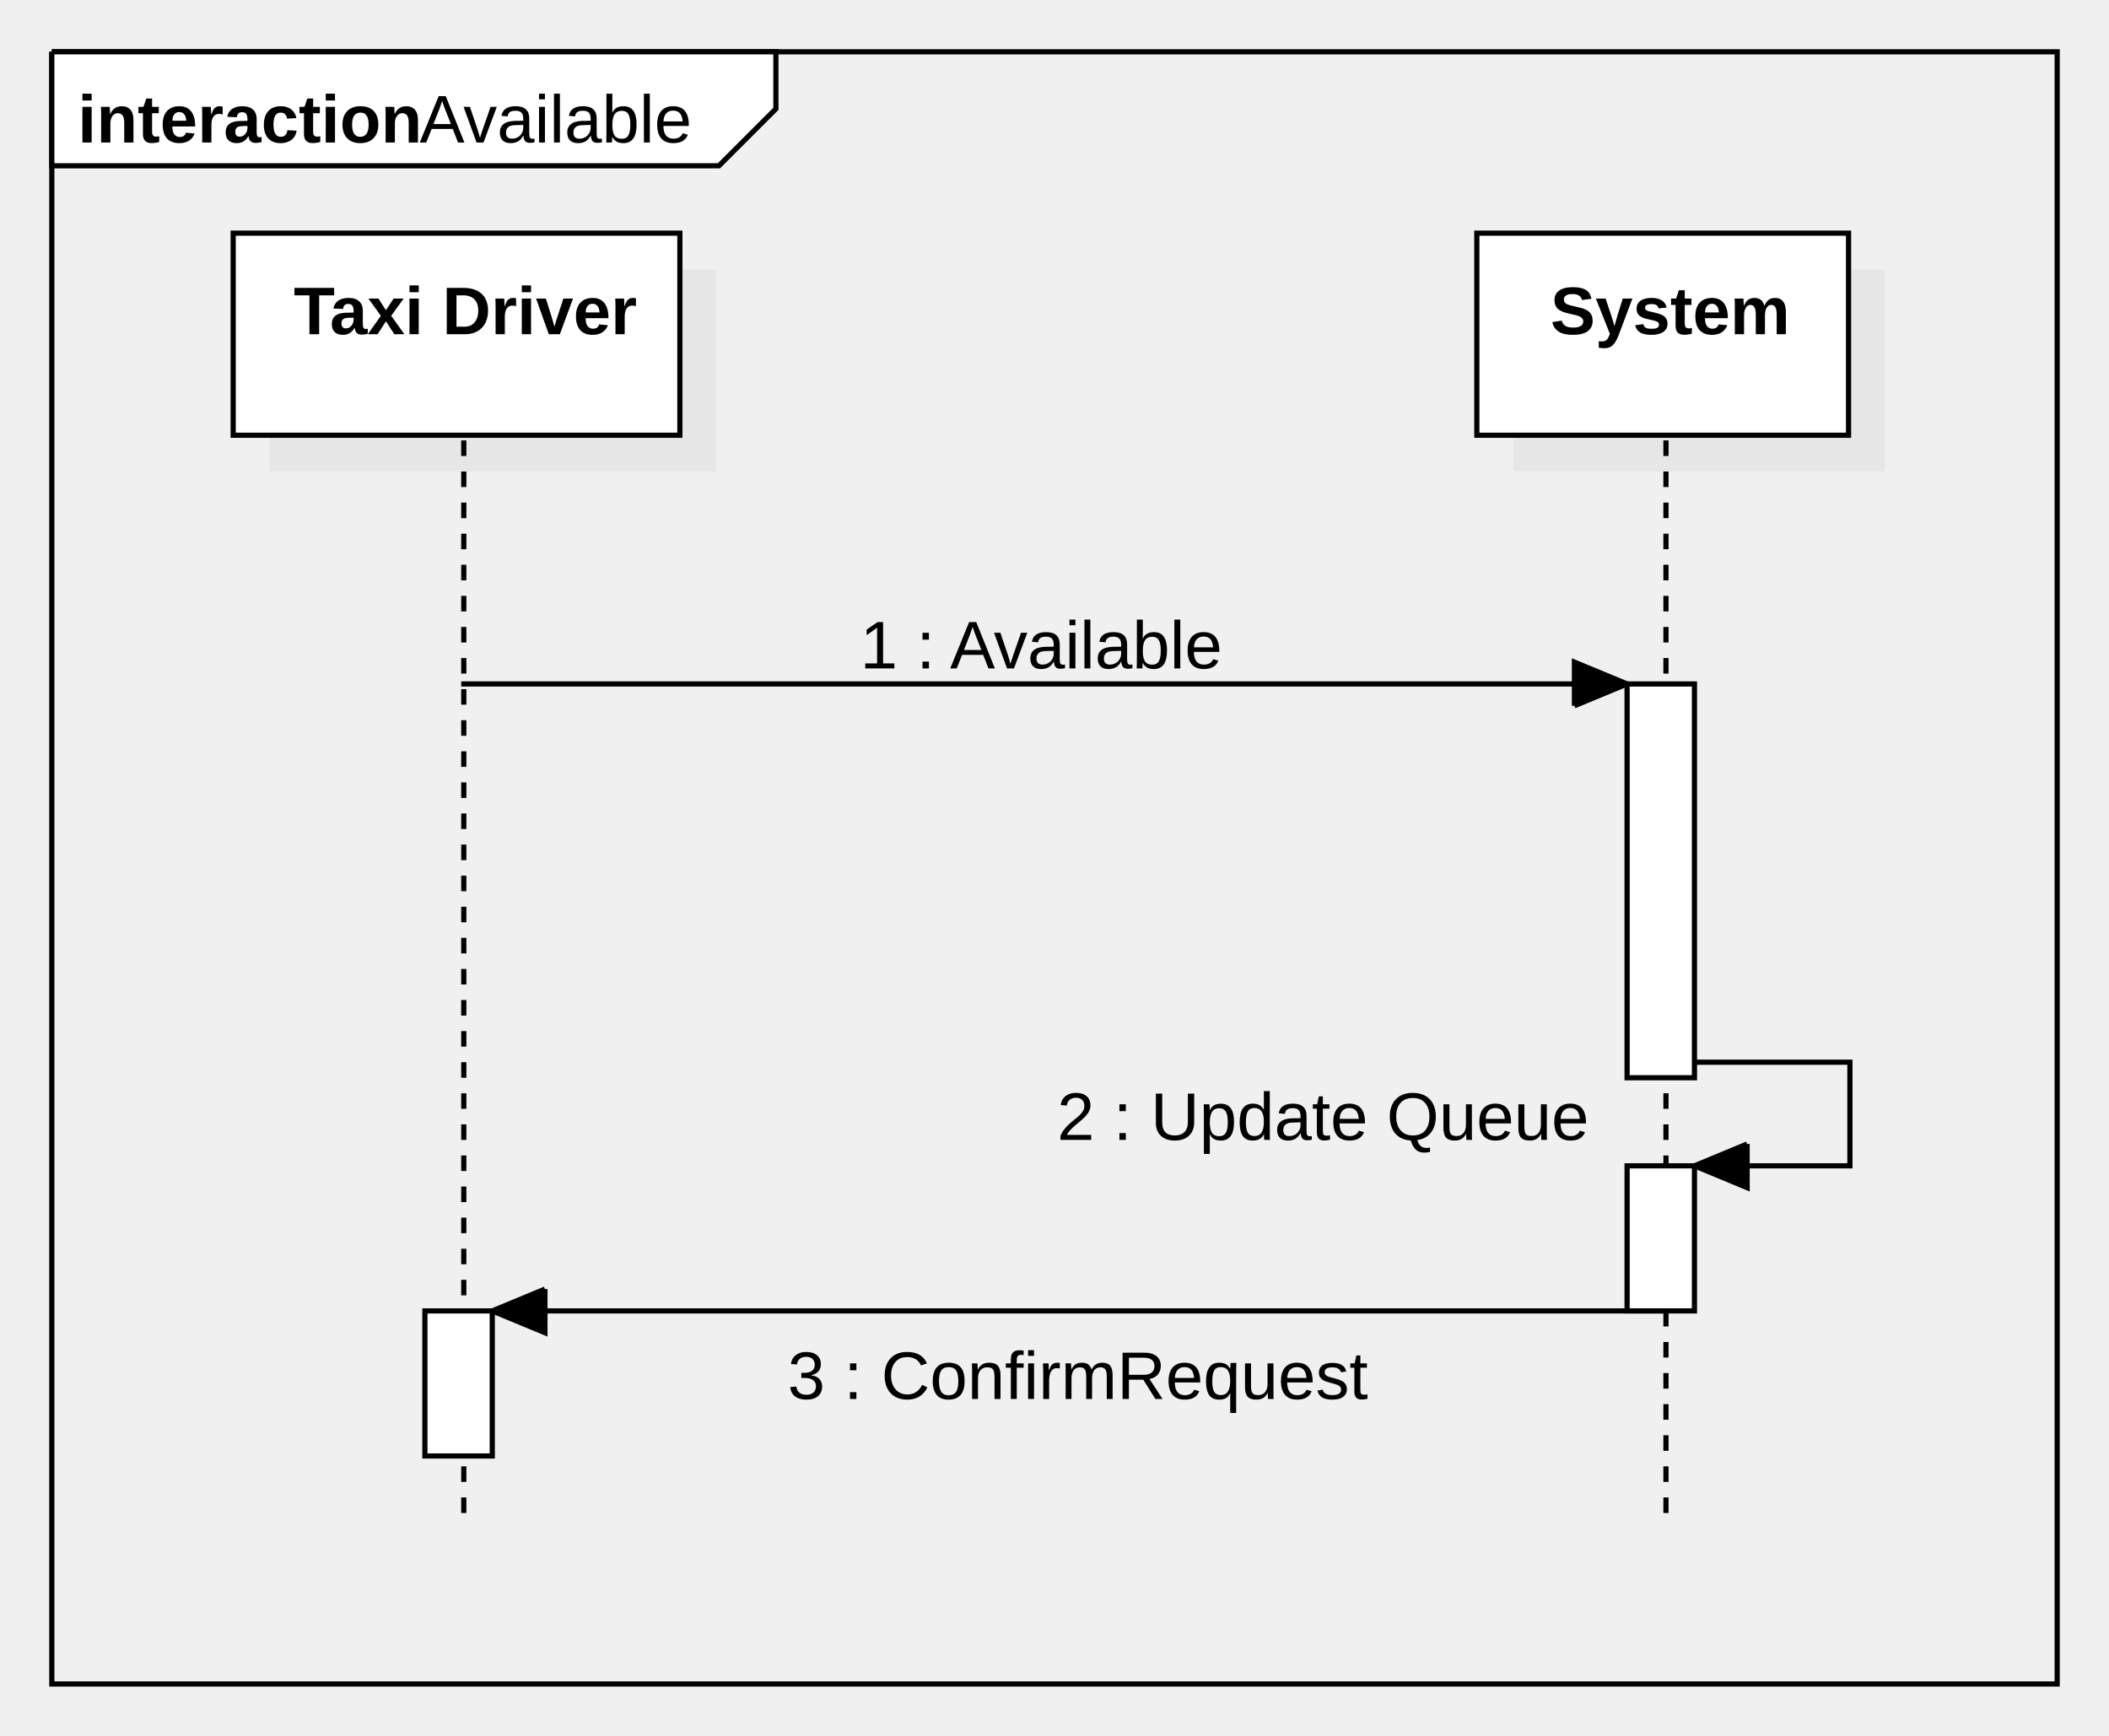
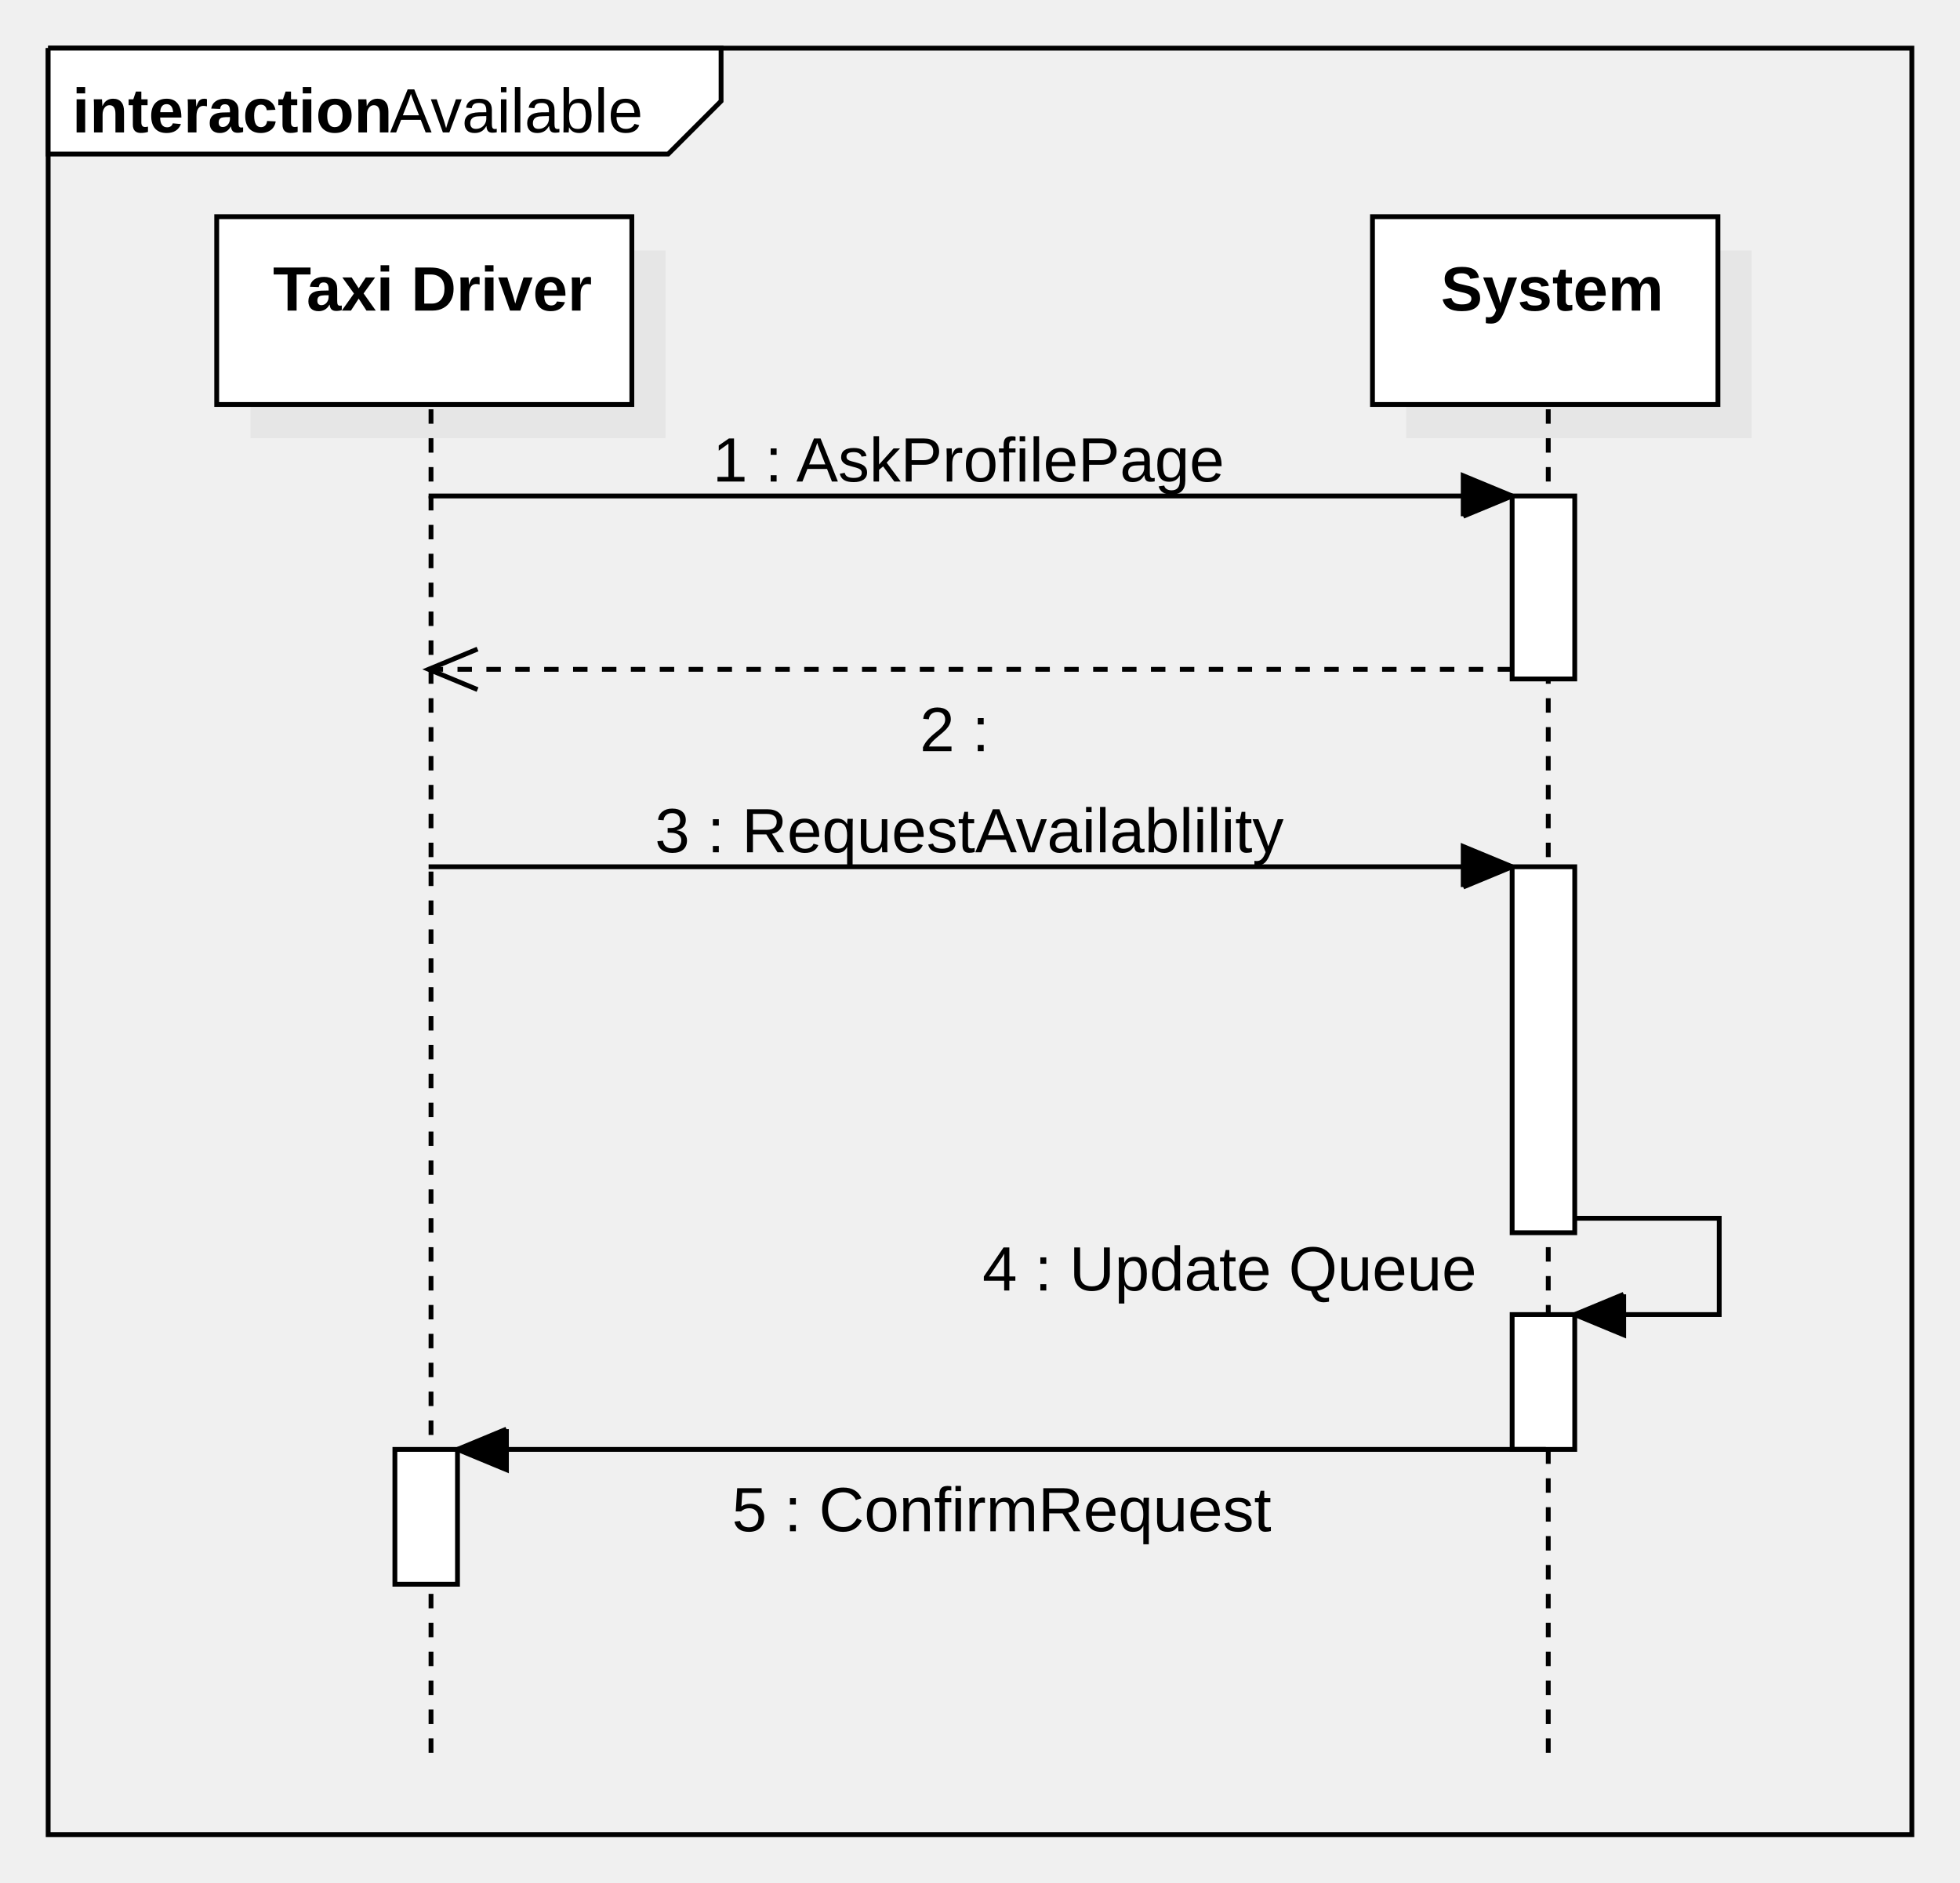
- <svg xmlns="http://www.w3.org/2000/svg" version="1.1" width="407" height="335">
+ <svg xmlns="http://www.w3.org/2000/svg" version="1.1" width="407" height="391">
  <defs />
  <g>
    <g transform="translate(5,5) scale(1,1)">
-       <path fill="none" stroke="#000000" d="M 5 5 L 392 5 L 392 320 L 5 320 L 5 5" stroke-miterlimit="10" />
+       <path fill="none" stroke="#000000" d="M 5 5 L 392 5 L 392 376 L 5 376 L 5 5" stroke-miterlimit="10" />
    </g>
    <g transform="translate(5,5) scale(1,1)">
      <path fill="#ffffff" stroke="none" d="M 5 5 L 5 27 L 133.734 27 L 144.734 16 L 144.734 5 L 5 5" />
    </g>
    <g transform="translate(5,5) scale(1,1)">
      <path fill="none" stroke="#000000" d="M 5 5 L 5 27 L 133.734 27 L 144.734 16 L 144.734 5 L 5 5 L 5 5" stroke-miterlimit="10" />
    </g>
    <g transform="translate(5,5) scale(1,1)">
      <g>
        <path fill="none" stroke="none" />
        <text fill="#000000" stroke="none" font-family="Arial" font-size="13px" font-style="normal" font-weight="normal" text-decoration="none" x="75.979" y="22.5">Available</text>
      </g>
    </g>
    <g transform="translate(5,5) scale(1,1)">
      <g>
        <path fill="none" stroke="none" />
        <text fill="#000000" stroke="none" font-family="Arial" font-size="13px" font-style="normal" font-weight="bold" text-decoration="none" x="10" y="22.5">interaction</text>
      </g>
    </g>
    <g transform="translate(5,5) scale(1,1)">
      <rect fill="#C0C0C0" stroke="none" x="47" y="47" width="86.203" height="39" opacity="0.2" />
    </g>
    <g transform="translate(5,5) scale(1,1)">
      <rect fill="#ffffff" stroke="none" x="40" y="40" width="86.203" height="39" />
    </g>
    <g transform="translate(5,5) scale(1,1)">
      <path fill="none" stroke="#000000" d="M 40 40 L 126.203 40 L 126.203 79 L 40 79 L 40 40 Z Z" stroke-miterlimit="10" />
    </g>
    <g transform="translate(5,5) scale(1,1)">
      <g>
        <path fill="none" stroke="none" />
        <text fill="#000000" stroke="none" font-family="Arial" font-size="13px" font-style="normal" font-weight="bold" text-decoration="none" x="51.684" y="59.5">Taxi Driver</text>
      </g>
    </g>
    <g transform="translate(5,5) scale(1,1)">
-       <path fill="none" stroke="#000000" d="M 84.5 80 L 84.5 290" stroke-miterlimit="10" stroke-dasharray="3" />
+       <path fill="none" stroke="#000000" d="M 84.5 80 L 84.5 362" stroke-miterlimit="10" stroke-dasharray="3" />
    </g>
    <g transform="translate(5,5) scale(1,1)">
      <rect fill="#C0C0C0" stroke="none" x="287" y="47" width="71.736" height="39" opacity="0.2" />
    </g>
    <g transform="translate(5,5) scale(1,1)">
      <rect fill="#ffffff" stroke="none" x="280" y="40" width="71.736" height="39" />
    </g>
    <g transform="translate(5,5) scale(1,1)">
      <path fill="none" stroke="#000000" d="M 280 40 L 351.736 40 L 351.736 79 L 280 79 L 280 40 Z Z" stroke-miterlimit="10" />
    </g>
    <g transform="translate(5,5) scale(1,1)">
      <g>
        <path fill="none" stroke="none" />
        <text fill="#000000" stroke="none" font-family="Arial" font-size="13px" font-style="normal" font-weight="bold" text-decoration="none" x="294.197" y="59.5">System</text>
      </g>
    </g>
    <g transform="translate(5,5) scale(1,1)">
-       <path fill="none" stroke="#000000" d="M 316.5 80 L 316.5 290" stroke-miterlimit="10" stroke-dasharray="3" />
+       <path fill="none" stroke="#000000" d="M 316.5 80 L 316.5 362" stroke-miterlimit="10" stroke-dasharray="3" />
    </g>
    <g transform="translate(5,5) scale(1,1)">
-       <path fill="none" stroke="#000000" d="M 84 127 L 309 127" stroke-miterlimit="10" />
+       <path fill="none" stroke="#000000" d="M 84 98 L 309 98" stroke-miterlimit="10" />
    </g>
    <g transform="translate(5,5) scale(1,1)">
-       <path fill="#000000" stroke="none" d="M 298.837 131.21 L 309 127 L 298.837 122.79" />
+       <path fill="#000000" stroke="none" d="M 298.837 102.21 L 309 98 L 298.837 93.79" />
    </g>
    <g transform="translate(5,5) scale(1,1)">
-       <path fill="none" stroke="#000000" d="M 298.837 131.21 L 309 127 L 298.837 122.79 L 298.837 131.21" stroke-miterlimit="10" />
+       <path fill="none" stroke="#000000" d="M 298.837 102.21 L 309 98 L 298.837 93.79 L 298.837 102.21" stroke-miterlimit="10" />
    </g>
    <g transform="translate(5,5) scale(1,1)">
      <g>
        <path fill="none" stroke="none" />
-         <text fill="#000000" stroke="none" font-family="Arial" font-size="13px" font-style="normal" font-weight="normal" text-decoration="none" x="161" y="124">1 : Available</text>
+         <text fill="#000000" stroke="none" font-family="Arial" font-size="13px" font-style="normal" font-weight="normal" text-decoration="none" x="143" y="95">1 : AskProfilePage</text>
      </g>
    </g>
    <g transform="translate(5,5) scale(1,1)">
-       <rect fill="#ffffff" stroke="none" x="309" y="127" width="13" height="76" />
+       <rect fill="#ffffff" stroke="none" x="309" y="98" width="13" height="38" />
    </g>
    <g transform="translate(5,5) scale(1,1)">
-       <path fill="none" stroke="#000000" d="M 309 127 L 322 127 L 322 203 L 309 203 L 309 127 Z Z" stroke-miterlimit="10" />
+       <path fill="none" stroke="#000000" d="M 309 98 L 322 98 L 322 136 L 309 136 L 309 98 Z Z" stroke-miterlimit="10" />
    </g>
    <g transform="translate(5,5) scale(1,1)">
-       <path fill="none" stroke="#000000" d="M 322 200 L 352 200 L 352 220 L 322 220" stroke-miterlimit="10" />
+       <path fill="none" stroke="#000000" d="M 309 134 L 84 134" stroke-miterlimit="10" stroke-dasharray="3" />
    </g>
    <g transform="translate(5,5) scale(1,1)">
-       <path fill="#000000" stroke="none" d="M 332.163 215.79 L 322 220 L 332.163 224.21" />
-     </g>
-     <g transform="translate(5,5) scale(1,1)">
-       <path fill="none" stroke="#000000" d="M 332.163 215.79 L 322 220 L 332.163 224.21 L 332.163 215.79" stroke-miterlimit="10" />
+       <path fill="none" stroke="#000000" d="M 94.163 129.79 L 84 134 L 94.163 138.21" stroke-miterlimit="10" />
    </g>
    <g transform="translate(5,5) scale(1,1)">
      <g>
        <path fill="none" stroke="none" />
-         <text fill="#000000" stroke="none" font-family="Arial" font-size="13px" font-style="normal" font-weight="normal" text-decoration="none" x="199" y="215">2 : Update Queue</text>
+         <text fill="#000000" stroke="none" font-family="Arial" font-size="13px" font-style="normal" font-weight="normal" text-decoration="none" x="186" y="151">2 : </text>
      </g>
    </g>
    <g transform="translate(5,5) scale(1,1)">
-       <rect fill="#ffffff" stroke="none" x="309" y="220" width="13" height="28" />
+       <path fill="none" stroke="#000000" d="M 84 175 L 309 175" stroke-miterlimit="10" />
    </g>
    <g transform="translate(5,5) scale(1,1)">
-       <path fill="none" stroke="#000000" d="M 309 220 L 322 220 L 322 248 L 309 248 L 309 220 Z Z" stroke-miterlimit="10" />
+       <path fill="#000000" stroke="none" d="M 298.837 179.21 L 309 175 L 298.837 170.79" />
    </g>
    <g transform="translate(5,5) scale(1,1)">
-       <path fill="none" stroke="#000000" d="M 316 248 L 90 248" stroke-miterlimit="10" />
-     </g>
-     <g transform="translate(5,5) scale(1,1)">
-       <path fill="#000000" stroke="none" d="M 100.163 243.79 L 90 248 L 100.163 252.21" />
-     </g>
-     <g transform="translate(5,5) scale(1,1)">
-       <path fill="none" stroke="#000000" d="M 100.163 243.79 L 90 248 L 100.163 252.21 L 100.163 243.79" stroke-miterlimit="10" />
+       <path fill="none" stroke="#000000" d="M 298.837 179.21 L 309 175 L 298.837 170.79 L 298.837 179.21" stroke-miterlimit="10" />
    </g>
    <g transform="translate(5,5) scale(1,1)">
      <g>
        <path fill="none" stroke="none" />
-         <text fill="#000000" stroke="none" font-family="Arial" font-size="13px" font-style="normal" font-weight="normal" text-decoration="none" x="147" y="265">3 : ConfirmRequest</text>
+         <text fill="#000000" stroke="none" font-family="Arial" font-size="13px" font-style="normal" font-weight="normal" text-decoration="none" x="131" y="172">3 : RequestAvailablility</text>
      </g>
    </g>
    <g transform="translate(5,5) scale(1,1)">
-       <rect fill="#ffffff" stroke="none" x="77" y="248" width="13" height="28" />
+       <rect fill="#ffffff" stroke="none" x="309" y="175" width="13" height="76" />
    </g>
    <g transform="translate(5,5) scale(1,1)">
-       <path fill="none" stroke="#000000" d="M 77 248 L 90 248 L 90 276 L 77 276 L 77 248 Z Z" stroke-miterlimit="10" />
+       <path fill="none" stroke="#000000" d="M 309 175 L 322 175 L 322 251 L 309 251 L 309 175 Z Z" stroke-miterlimit="10" />
+     </g>
+     <g transform="translate(5,5) scale(1,1)">
+       <path fill="none" stroke="#000000" d="M 322 248 L 352 248 L 352 268 L 322 268" stroke-miterlimit="10" />
+     </g>
+     <g transform="translate(5,5) scale(1,1)">
+       <path fill="#000000" stroke="none" d="M 332.163 263.79 L 322 268 L 332.163 272.21" />
+     </g>
+     <g transform="translate(5,5) scale(1,1)">
+       <path fill="none" stroke="#000000" d="M 332.163 263.79 L 322 268 L 332.163 272.21 L 332.163 263.79" stroke-miterlimit="10" />
+     </g>
+     <g transform="translate(5,5) scale(1,1)">
+       <g>
+         <path fill="none" stroke="none" />
+         <text fill="#000000" stroke="none" font-family="Arial" font-size="13px" font-style="normal" font-weight="normal" text-decoration="none" x="199" y="263">4 : Update Queue</text>
+       </g>
+     </g>
+     <g transform="translate(5,5) scale(1,1)">
+       <rect fill="#ffffff" stroke="none" x="309" y="268" width="13" height="28" />
+     </g>
+     <g transform="translate(5,5) scale(1,1)">
+       <path fill="none" stroke="#000000" d="M 309 268 L 322 268 L 322 296 L 309 296 L 309 268 Z Z" stroke-miterlimit="10" />
+     </g>
+     <g transform="translate(5,5) scale(1,1)">
+       <path fill="none" stroke="#000000" d="M 316 296 L 90 296" stroke-miterlimit="10" />
+     </g>
+     <g transform="translate(5,5) scale(1,1)">
+       <path fill="#000000" stroke="none" d="M 100.163 291.79 L 90 296 L 100.163 300.21" />
+     </g>
+     <g transform="translate(5,5) scale(1,1)">
+       <path fill="none" stroke="#000000" d="M 100.163 291.79 L 90 296 L 100.163 300.21 L 100.163 291.79" stroke-miterlimit="10" />
+     </g>
+     <g transform="translate(5,5) scale(1,1)">
+       <g>
+         <path fill="none" stroke="none" />
+         <text fill="#000000" stroke="none" font-family="Arial" font-size="13px" font-style="normal" font-weight="normal" text-decoration="none" x="147" y="313">5 : ConfirmRequest</text>
+       </g>
+     </g>
+     <g transform="translate(5,5) scale(1,1)">
+       <rect fill="#ffffff" stroke="none" x="77" y="296" width="13" height="28" />
+     </g>
+     <g transform="translate(5,5) scale(1,1)">
+       <path fill="none" stroke="#000000" d="M 77 296 L 90 296 L 90 324 L 77 324 L 77 296 Z Z" stroke-miterlimit="10" />
    </g>
  </g>
</svg>
